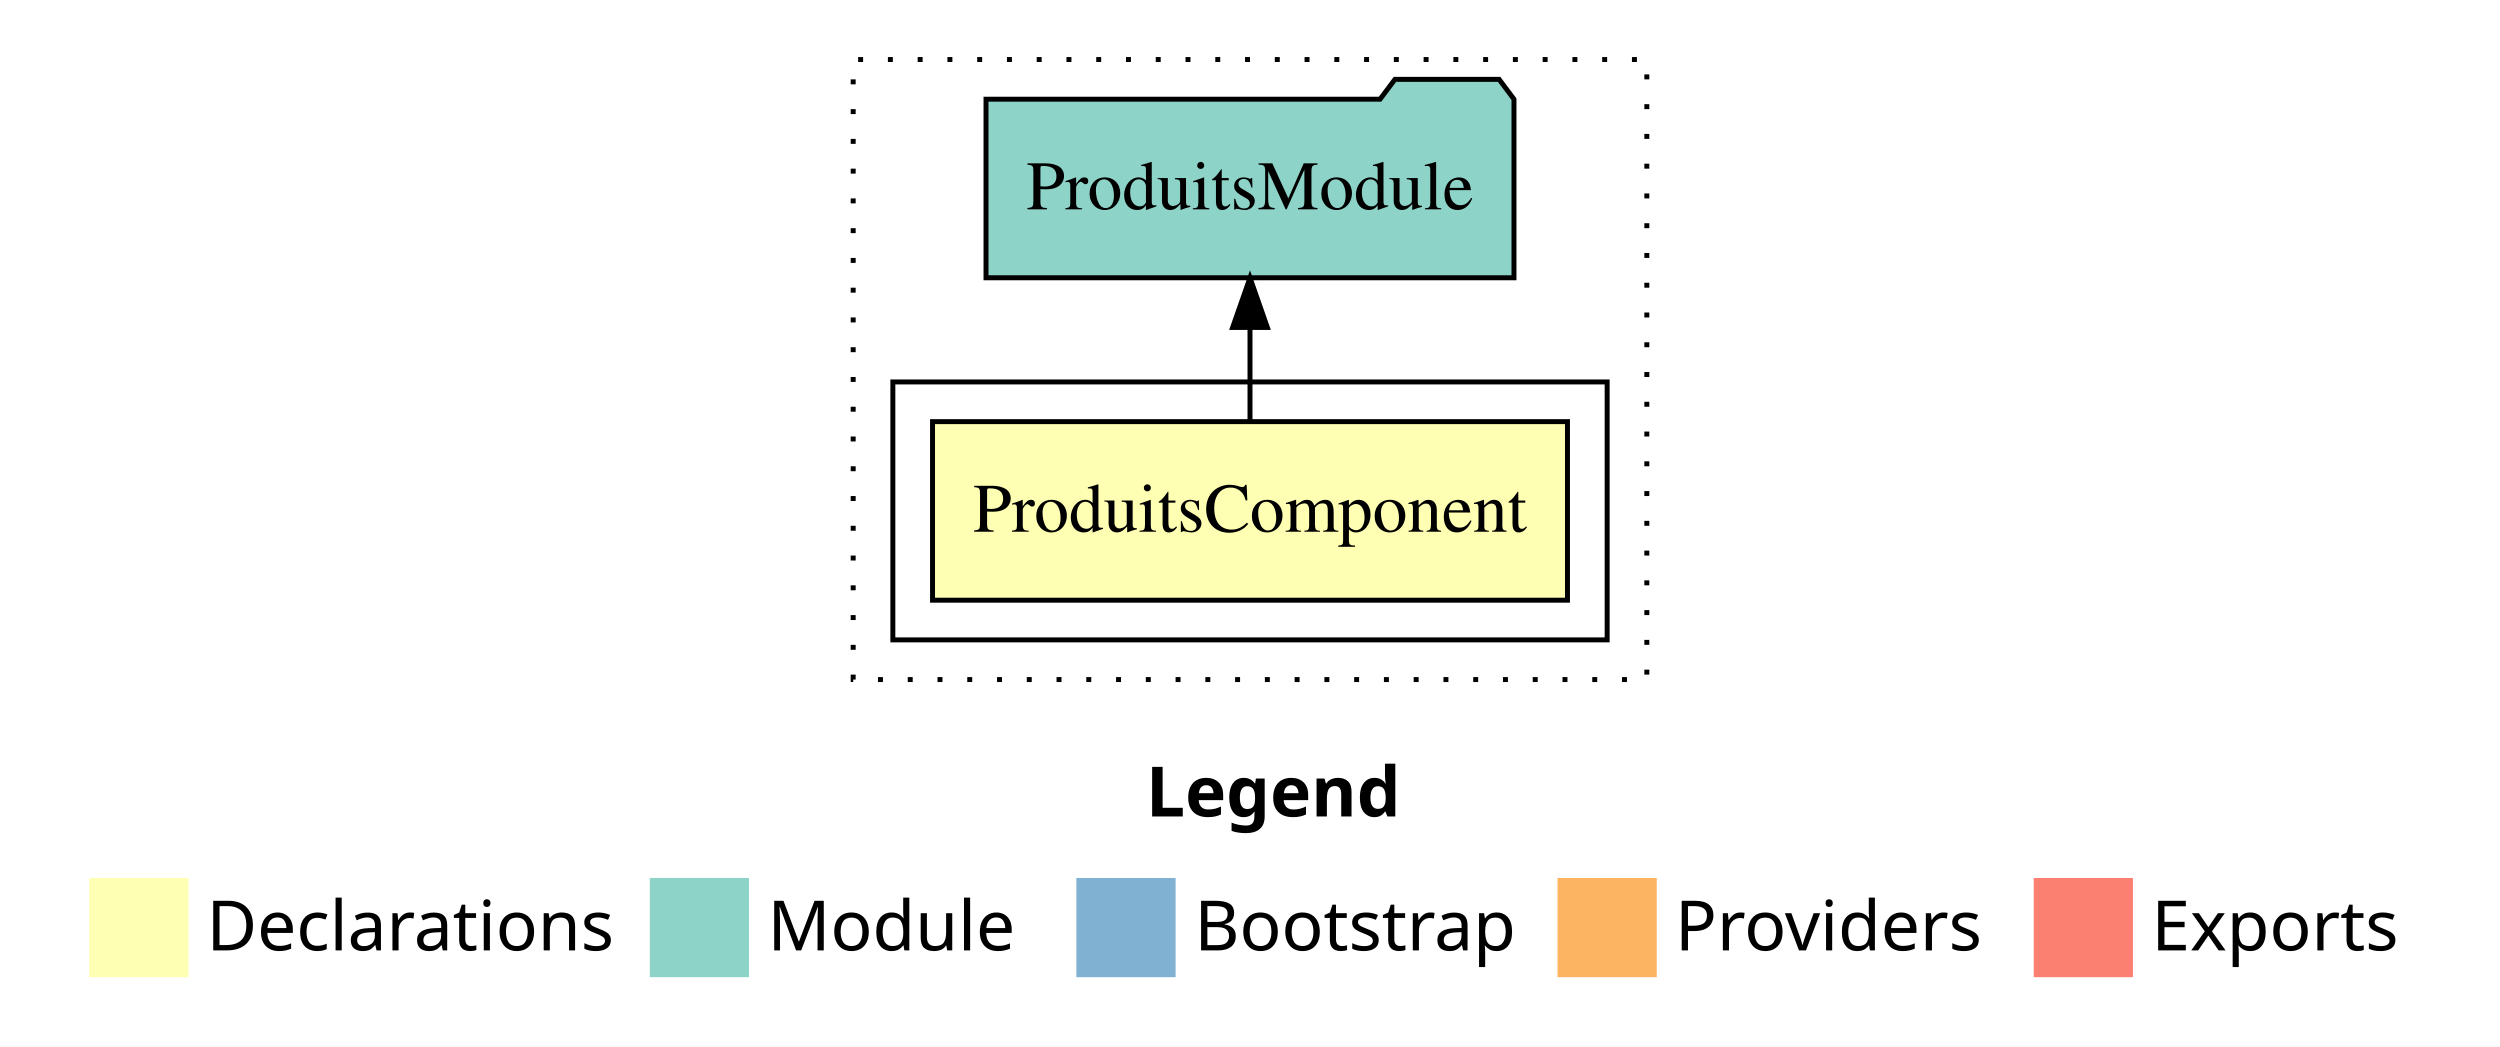
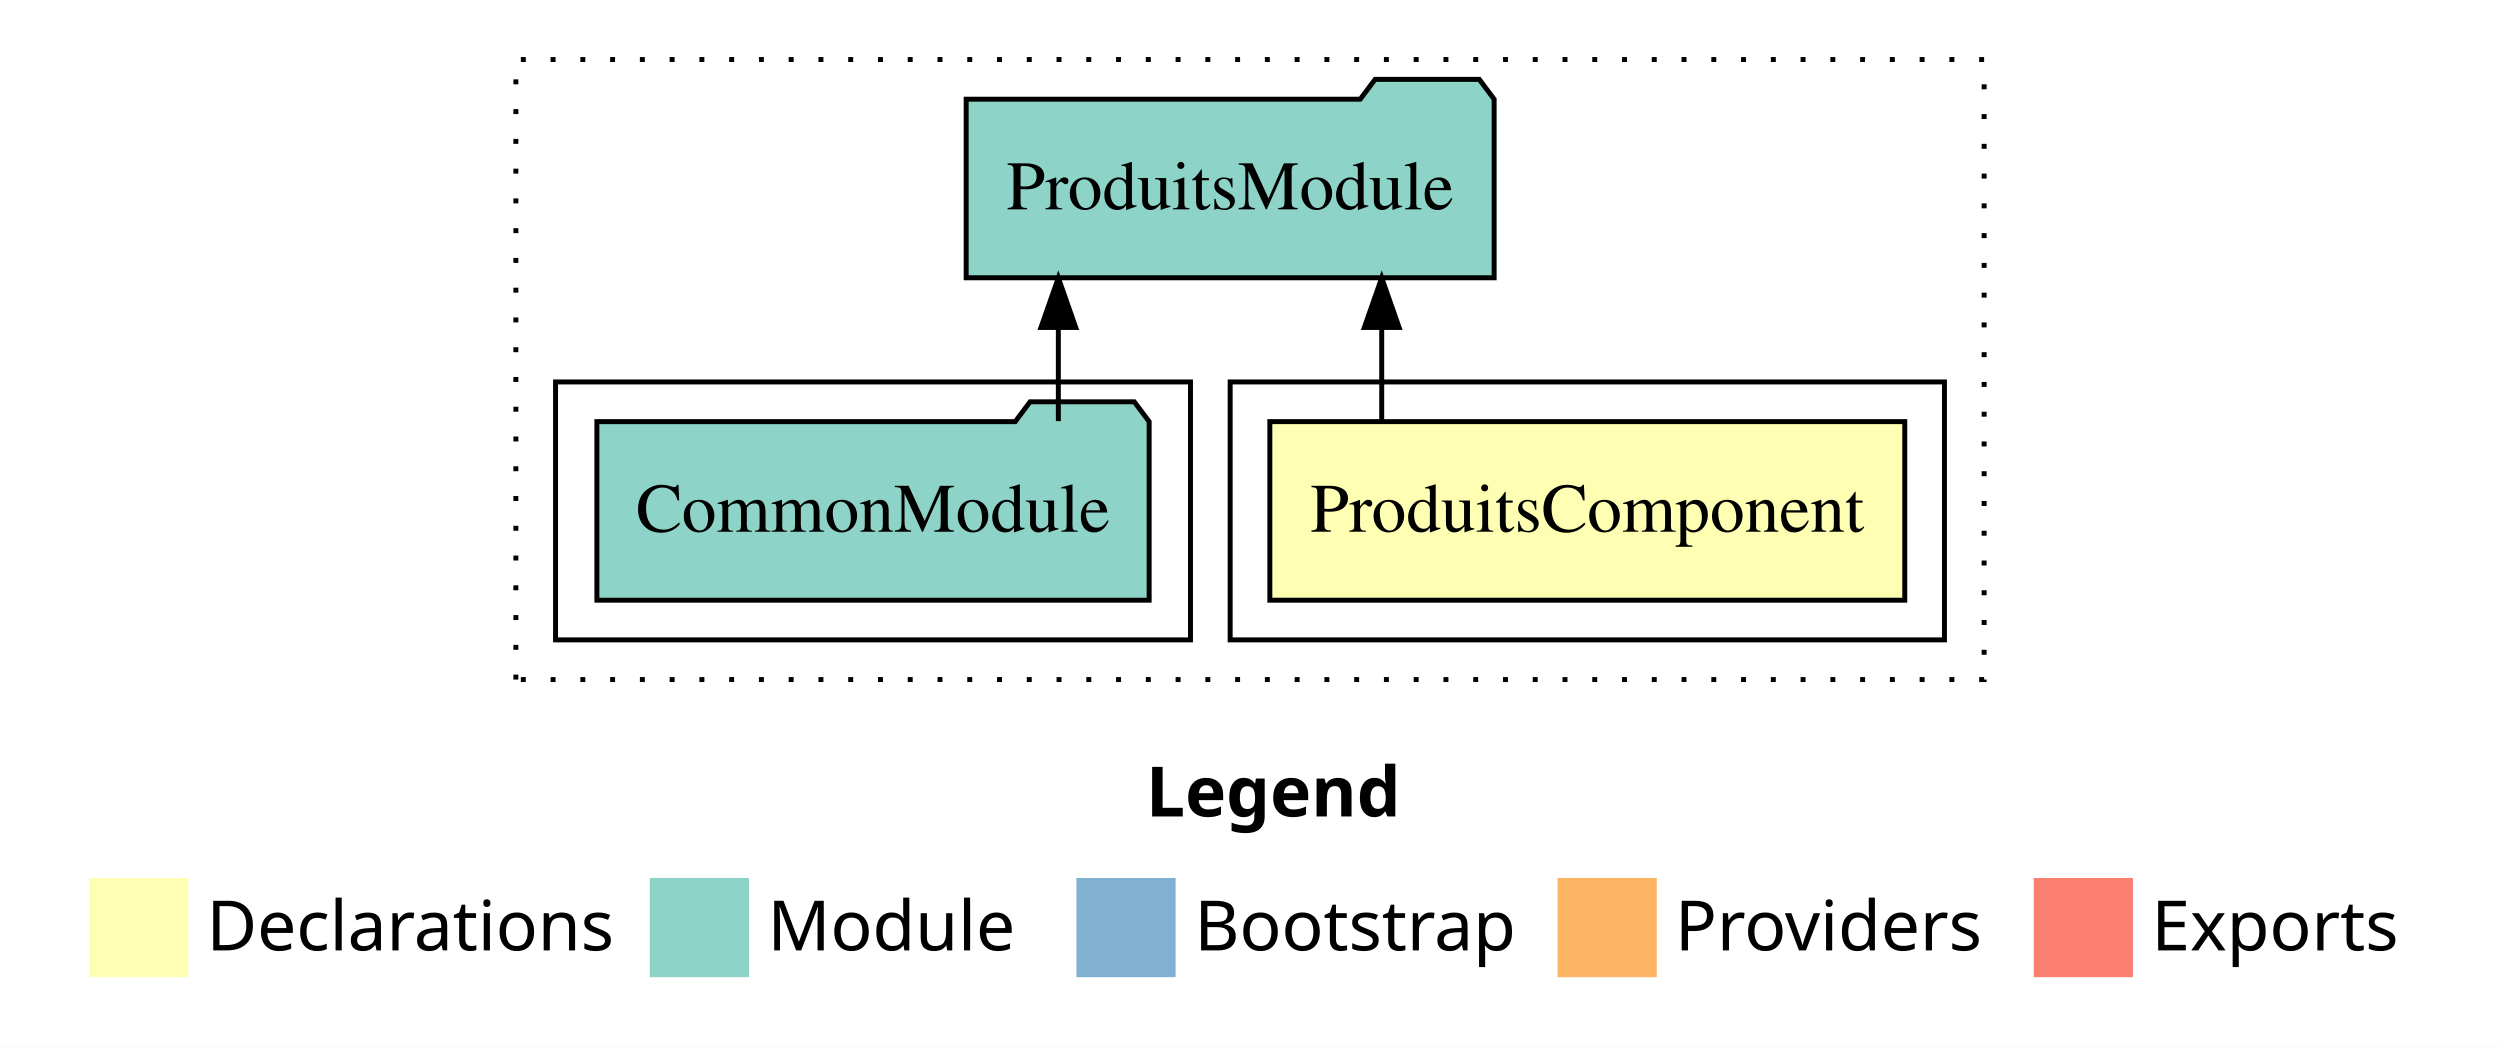
<svg xmlns="http://www.w3.org/2000/svg" width="504pt" height="211pt" viewBox="0.00 0.00 504.00 211.00">
  <g id="graph0" class="graph" transform="scale(1 1) rotate(0) translate(4 207)">
    <polygon fill="#ffffff" stroke="transparent" points="-4,4 -4,-207 500,-207 500,4 -4,4" />
    <text text-anchor="start" x="227.009" y="-42.4" font-family="sans-serif" font-weight="bold" font-size="14.00" fill="#000000">Legend</text>
    <polygon fill="#ffffb3" stroke="transparent" points="14,-10 14,-30 34,-30 34,-10 14,-10" />
    <text text-anchor="start" x="37.629" y="-15.4" font-family="sans-serif" font-size="14.00" fill="#000000">  Declarations</text>
    <polygon fill="#8dd3c7" stroke="transparent" points="127,-10 127,-30 147,-30 147,-10 127,-10" />
    <text text-anchor="start" x="150.725" y="-15.4" font-family="sans-serif" font-size="14.00" fill="#000000">  Module</text>
    <polygon fill="#80b1d3" stroke="transparent" points="213,-10 213,-30 233,-30 233,-10 213,-10" />
    <text text-anchor="start" x="236.781" y="-15.4" font-family="sans-serif" font-size="14.00" fill="#000000">  Bootstrap</text>
    <polygon fill="#fdb462" stroke="transparent" points="310,-10 310,-30 330,-30 330,-10 310,-10" />
    <text text-anchor="start" x="333.673" y="-15.4" font-family="sans-serif" font-size="14.00" fill="#000000">  Providers</text>
    <polygon fill="#fb8072" stroke="transparent" points="406,-10 406,-30 426,-30 426,-10 406,-10" />
    <text text-anchor="start" x="429.726" y="-15.4" font-family="sans-serif" font-size="14.00" fill="#000000">  Exports</text>
    <g id="clust1" class="cluster">
-       <polygon fill="none" stroke="#000000" stroke-dasharray="1,5" points="168,-70 168,-195 328,-195 328,-70 168,-70" />
+       <polygon fill="none" stroke="#000000" stroke-dasharray="1,5" points="100,-70 100,-195 396,-195 396,-70 100,-70" />
    </g>
    <g id="clust2" class="cluster">
-       <polygon fill="none" stroke="#000000" points="176,-78 176,-130 320,-130 320,-78 176,-78" />
+       <polygon fill="none" stroke="#000000" points="244,-78 244,-130 388,-130 388,-78 244,-78" />
+     </g>
+     <g id="clust4" class="cluster">
+       <polygon fill="none" stroke="#000000" points="108,-78 108,-130 236,-130 236,-78 108,-78" />
    </g>
    <g id="node1" class="node">
-       <polygon fill="#ffffb3" stroke="#000000" points="312.001,-122 183.999,-122 183.999,-86 312.001,-86 312.001,-122" />
-       <text text-anchor="middle" x="248" y="-99.8" font-family="Times,serif" font-size="14.00" fill="#000000">ProduitsComponent</text>
+       <polygon fill="#ffffb3" stroke="#000000" points="380.001,-122 251.999,-122 251.999,-86 380.001,-86 380.001,-122" />
+       <text text-anchor="middle" x="316" y="-99.8" font-family="Times,serif" font-size="14.00" fill="#000000">ProduitsComponent</text>
    </g>
    <g id="node2" class="node">
-       <polygon fill="#8dd3c7" stroke="#000000" points="301.219,-187 298.219,-191 277.219,-191 274.219,-187 194.781,-187 194.781,-151 301.219,-151 301.219,-187" />
-       <text text-anchor="middle" x="248" y="-164.8" font-family="Times,serif" font-size="14.00" fill="#000000">ProduitsModule</text>
+       <polygon fill="#8dd3c7" stroke="#000000" points="297.219,-187 294.219,-191 273.219,-191 270.219,-187 190.781,-187 190.781,-151 297.219,-151 297.219,-187" />
+       <text text-anchor="middle" x="244" y="-164.8" font-family="Times,serif" font-size="14.00" fill="#000000">ProduitsModule</text>
    </g>
    <g id="edge1" class="edge">
-       <path fill="none" stroke="#000000" d="M248,-122.106C248,-122.106 248,-140.991 248,-140.991" />
-       <polygon fill="#000000" stroke="#000000" points="244.5,-140.991 248,-150.991 251.5,-140.991 244.5,-140.991" />
+       <path fill="none" stroke="#000000" d="M274.554,-122.106C274.554,-122.106 274.554,-140.991 274.554,-140.991" />
+       <polygon fill="#000000" stroke="#000000" points="271.054,-140.991 274.554,-150.991 278.054,-140.991 271.054,-140.991" />
+     </g>
+     <g id="node3" class="node">
+       <polygon fill="#8dd3c7" stroke="#000000" points="227.668,-122 224.668,-126 203.668,-126 200.668,-122 116.332,-122 116.332,-86 227.668,-86 227.668,-122" />
+       <text text-anchor="middle" x="172" y="-99.8" font-family="Times,serif" font-size="14.00" fill="#000000">CommonModule</text>
+     </g>
+     <g id="edge2" class="edge">
+       <path fill="none" stroke="#000000" d="M209.362,-122.106C209.362,-122.106 209.362,-140.991 209.362,-140.991" />
+       <polygon fill="#000000" stroke="#000000" points="205.862,-140.991 209.362,-150.991 212.862,-140.991 205.862,-140.991" />
    </g>
  </g>
</svg>
